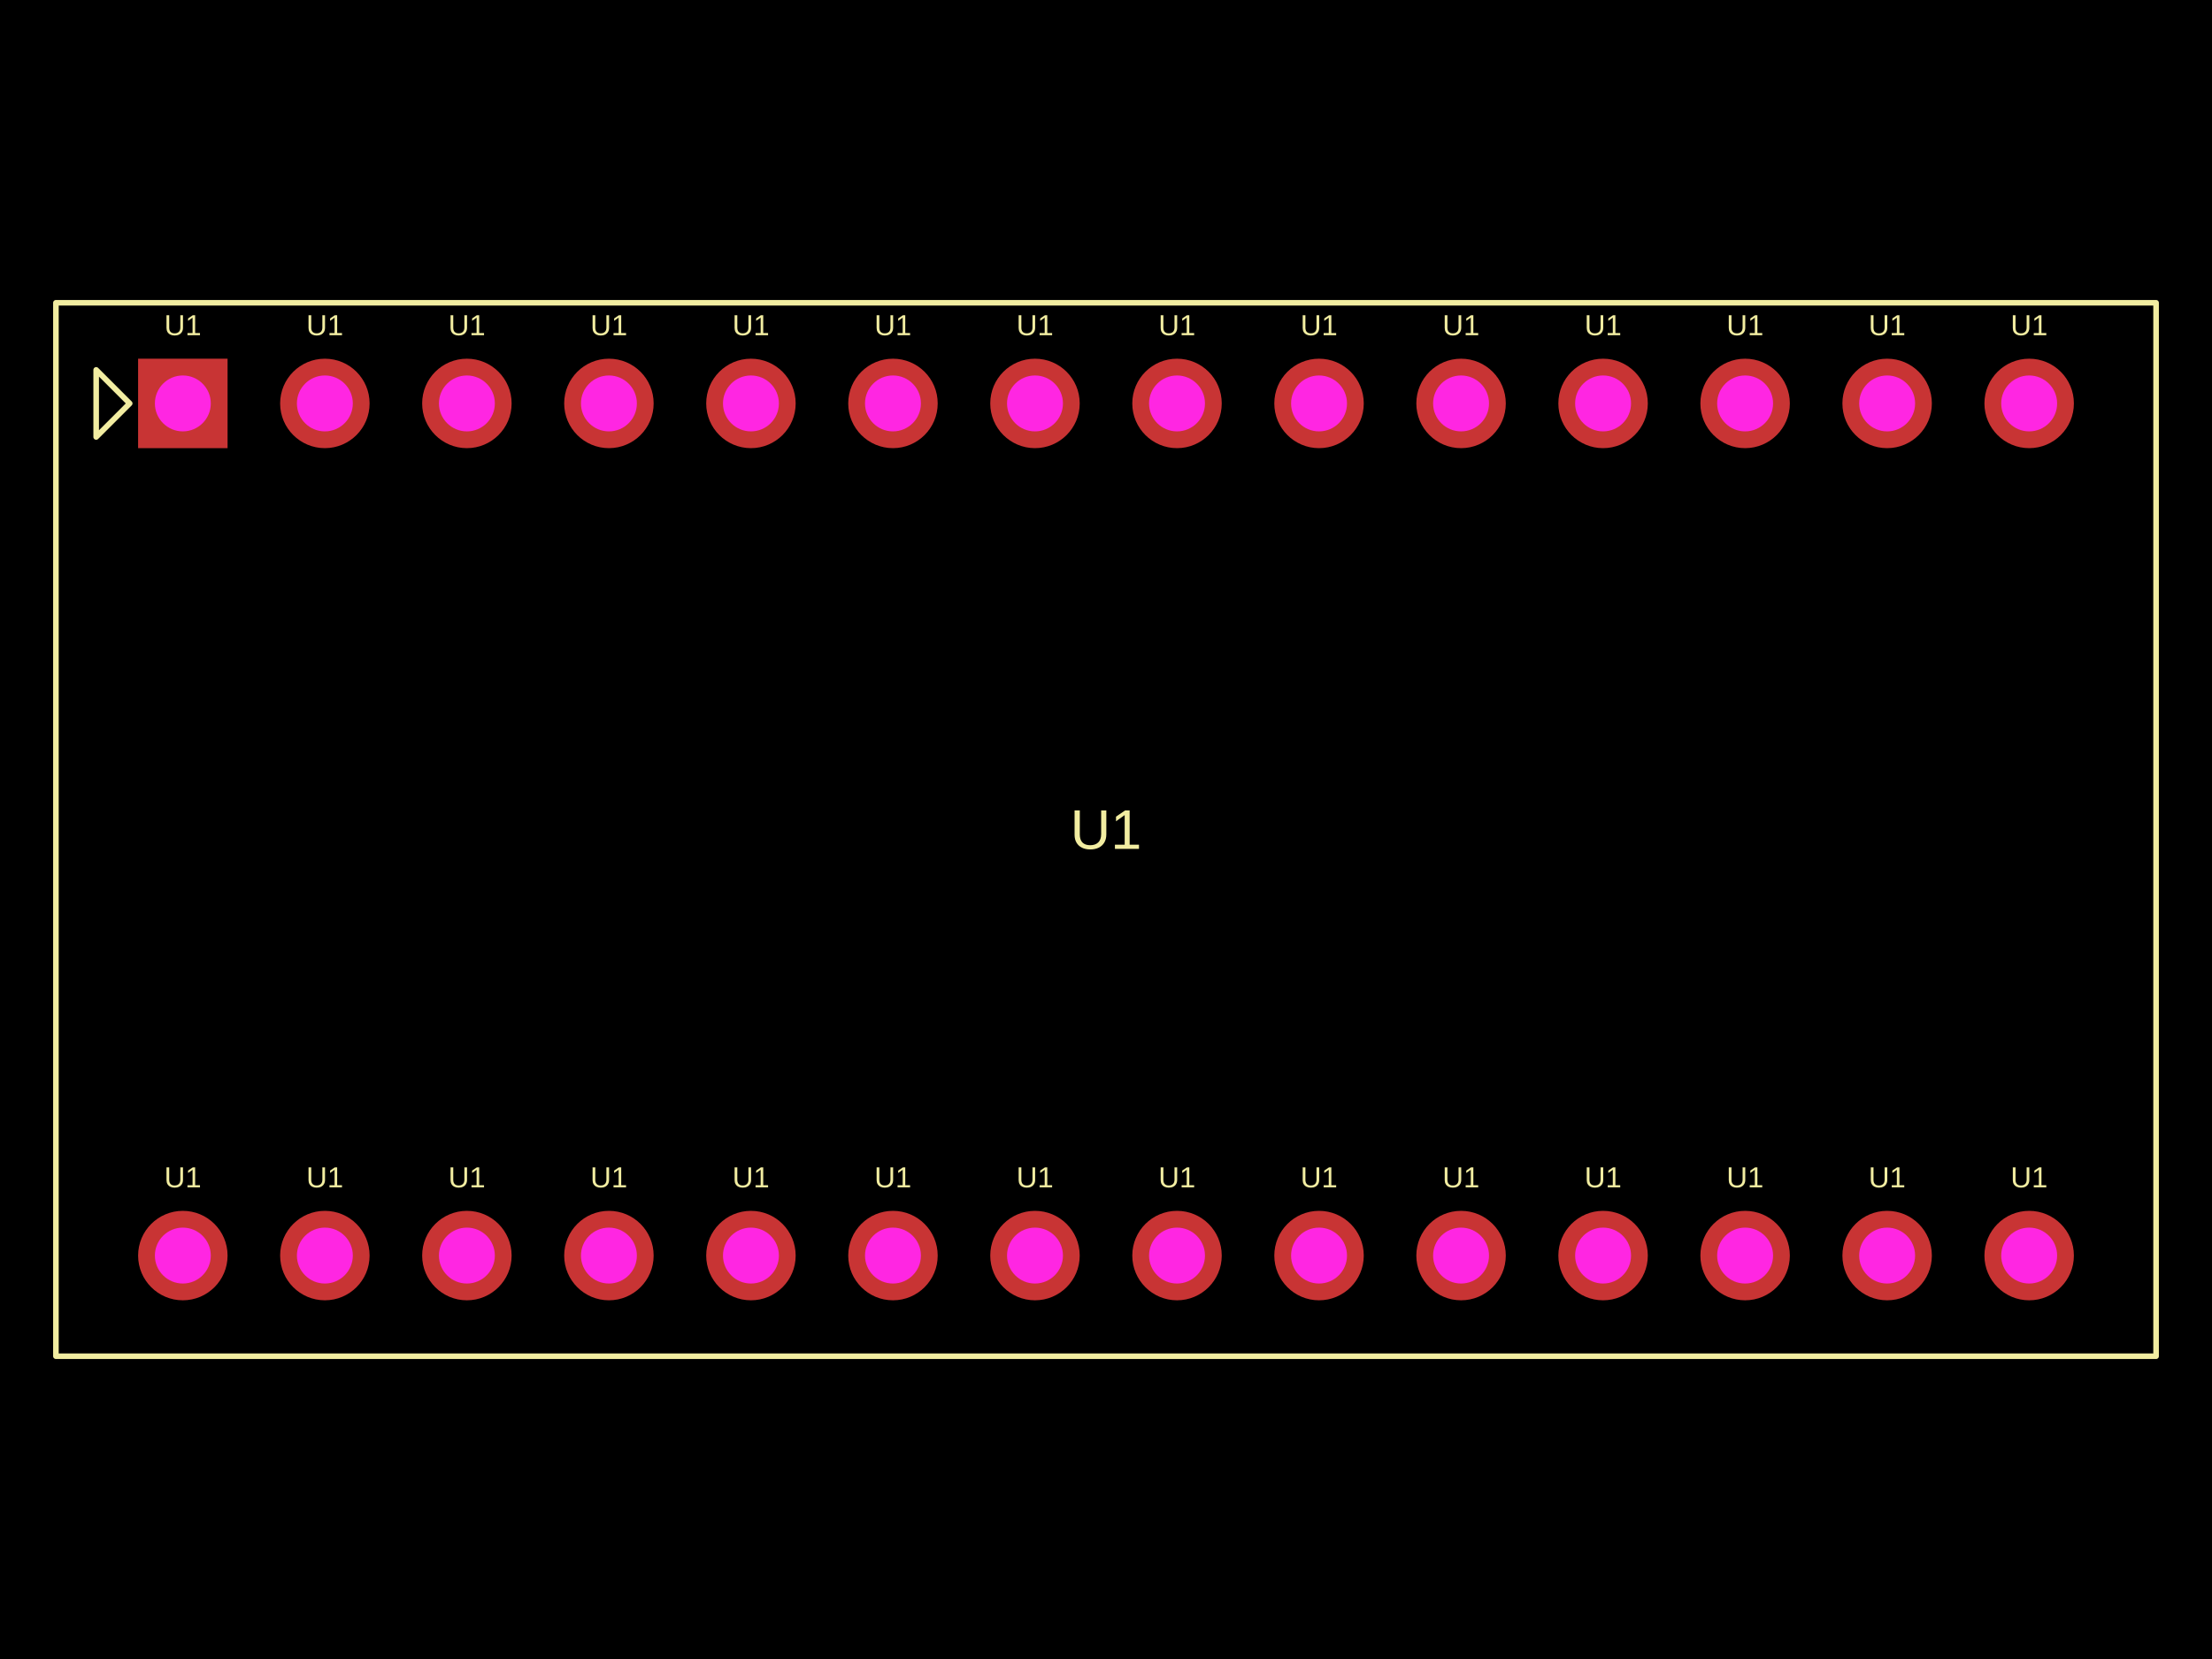
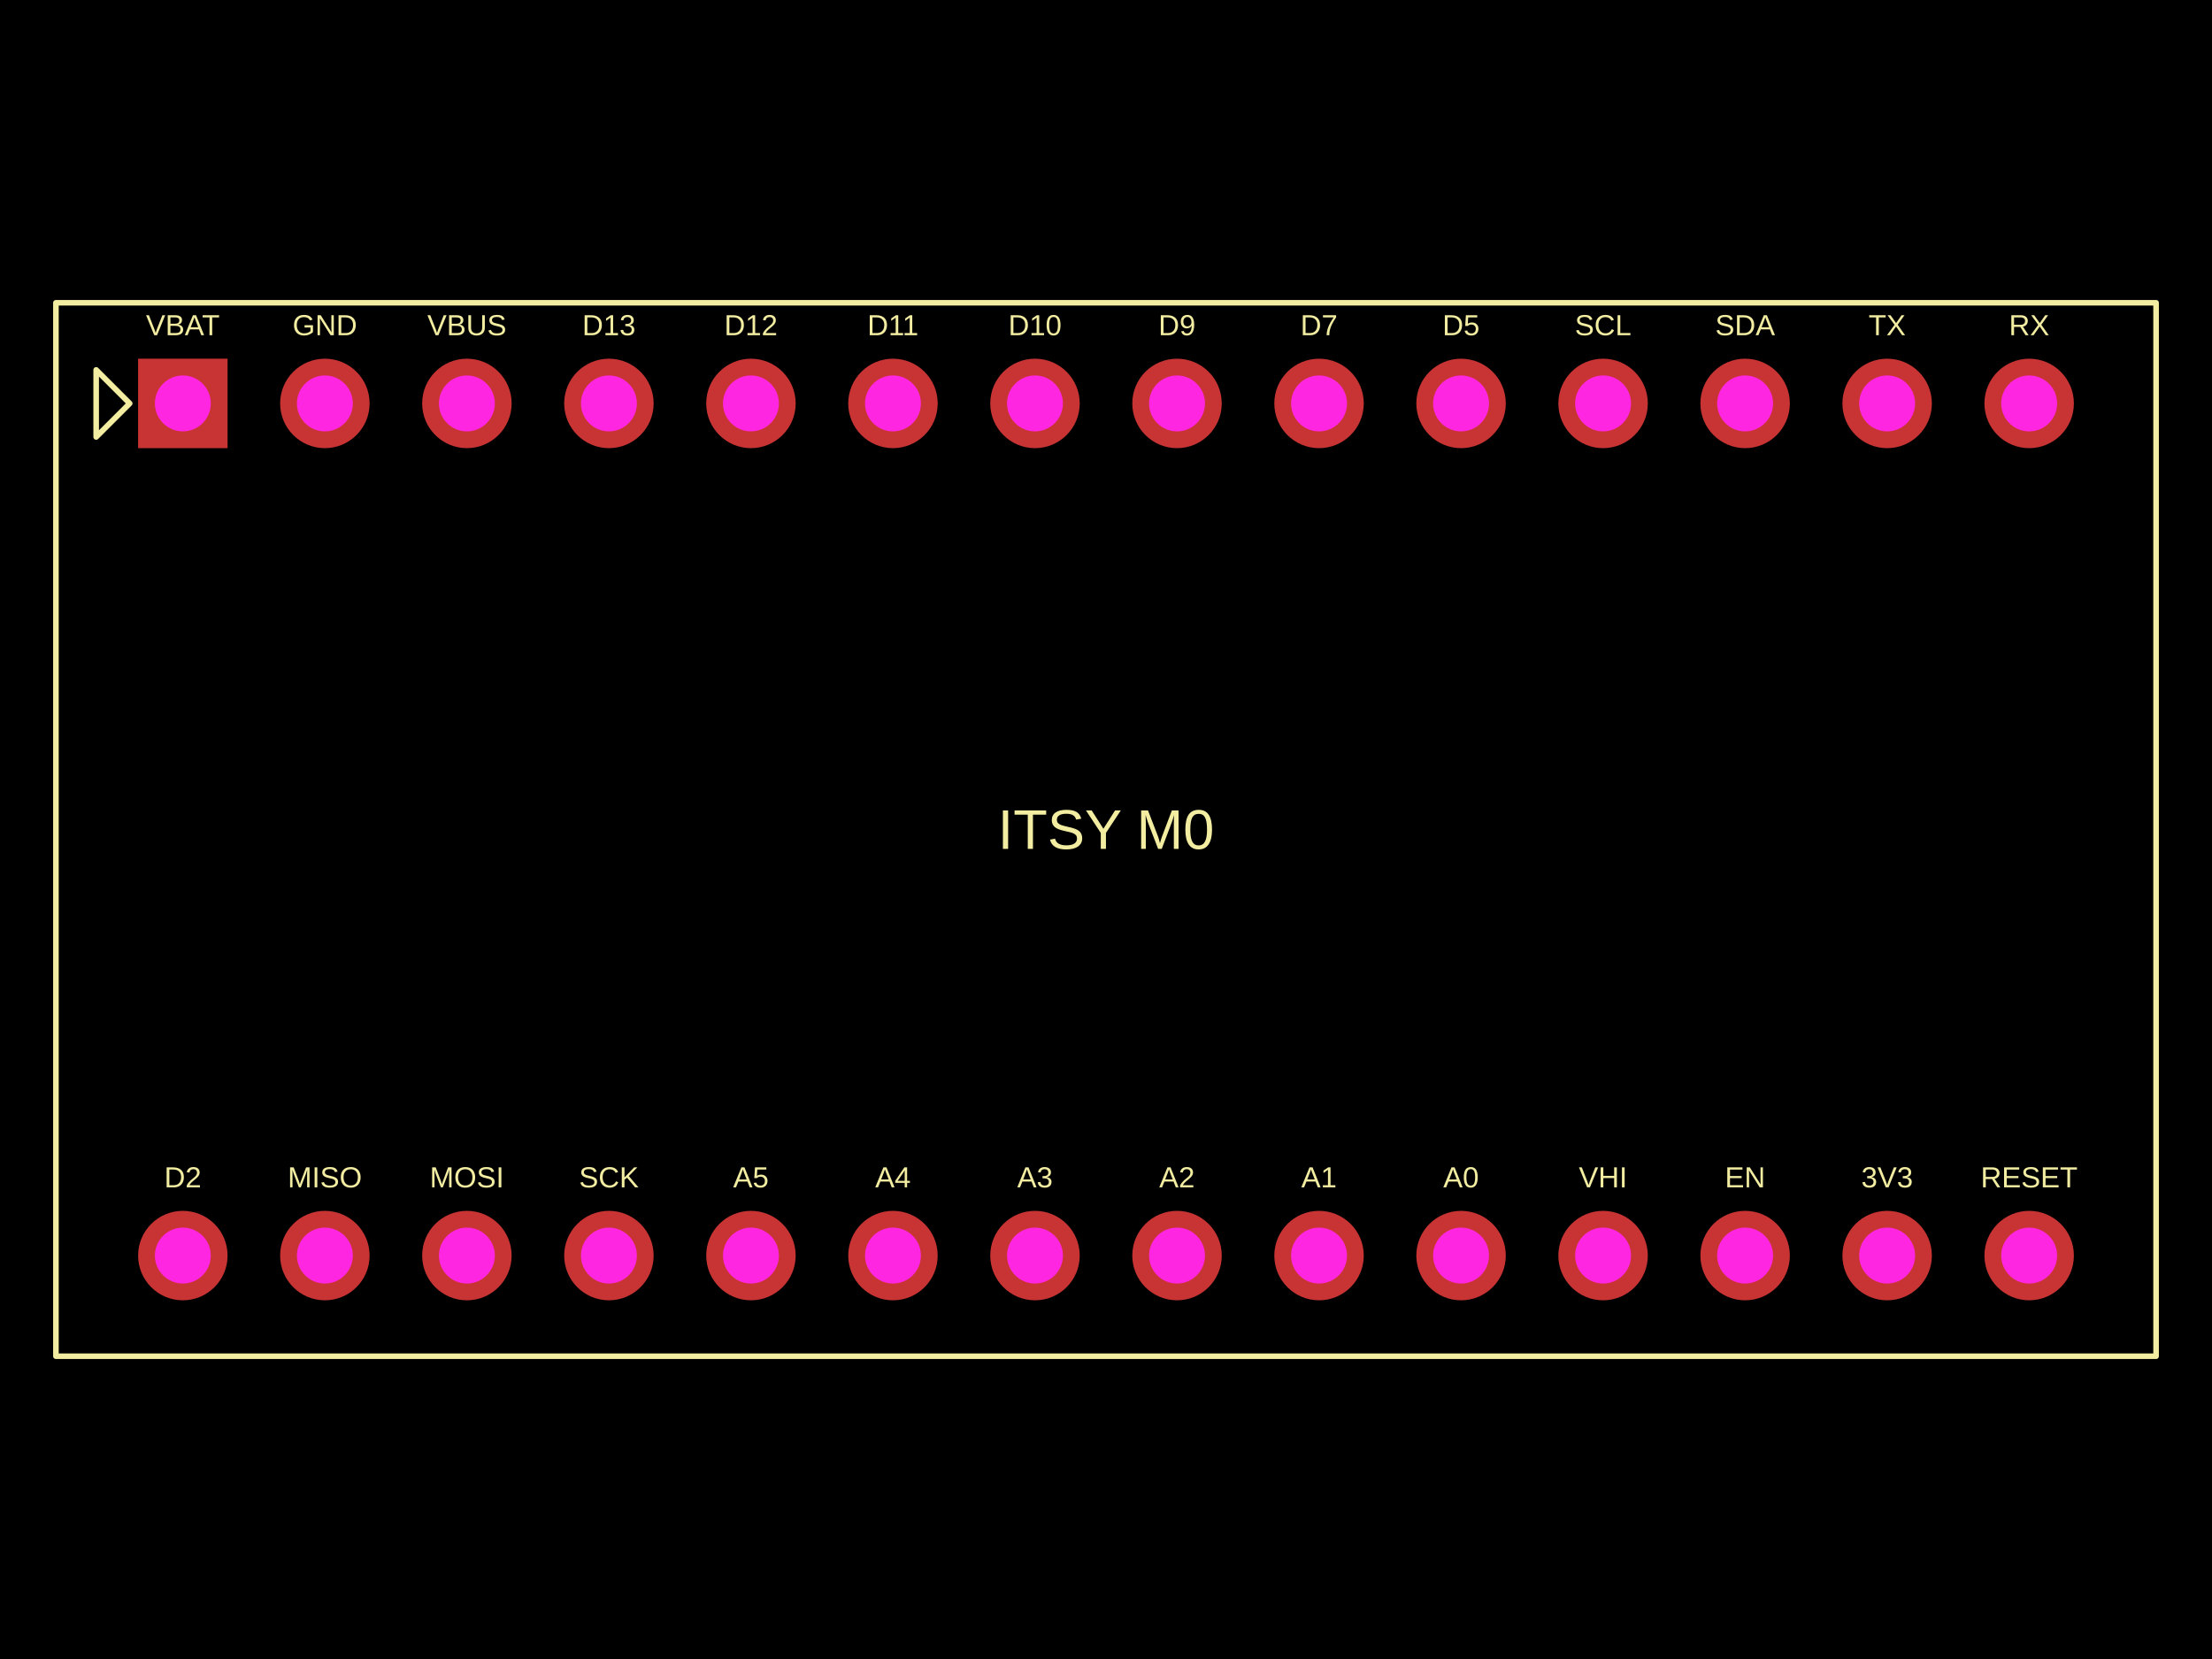
- <svg xmlns="http://www.w3.org/2000/svg" width="800" height="600" data-software-used-string="@tscircuit/core@0.0.1580">
+ <svg xmlns="http://www.w3.org/2000/svg" width="800" height="600" data-software-used-string="@tscircuit/core@0.0.1585">
  <style />
  <rect class="boundary" x="0" y="0" fill="#000" width="800" height="600" data-type="pcb_background" data-pcb-layer="global" />
  <rect class="pcb-boundary" fill="none" stroke="#fff" stroke-width="0.3" x="20.222" y="109.505" width="759.555" height="380.991" data-type="pcb_boundary" data-pcb-layer="global" />
-   <text x="0" y="0" dx="0" dy="0" fill="#f2eda1" font-family="Arial, sans-serif" font-size="10.516" text-anchor="middle" dominant-baseline="central" transform="matrix(1,0,0,1,66.1274,117.5935)" class="pcb-silkscreen-text pcb-silkscreen-top" data-pcb-silkscreen-text-id="pcb_silkscreen_text_0" stroke="none" data-type="pcb_silkscreen_text" data-pcb-layer="top">U1</text>
-   <text x="0" y="0" dx="0" dy="0" fill="#f2eda1" font-family="Arial, sans-serif" font-size="10.516" text-anchor="middle" dominant-baseline="central" transform="matrix(1,0,0,1,117.4924,117.5935)" class="pcb-silkscreen-text pcb-silkscreen-top" data-pcb-silkscreen-text-id="pcb_silkscreen_text_1" stroke="none" data-type="pcb_silkscreen_text" data-pcb-layer="top">U1</text>
-   <text x="0" y="0" dx="0" dy="0" fill="#f2eda1" font-family="Arial, sans-serif" font-size="10.516" text-anchor="middle" dominant-baseline="central" transform="matrix(1,0,0,1,168.8574,117.5935)" class="pcb-silkscreen-text pcb-silkscreen-top" data-pcb-silkscreen-text-id="pcb_silkscreen_text_2" stroke="none" data-type="pcb_silkscreen_text" data-pcb-layer="top">U1</text>
-   <text x="0" y="0" dx="0" dy="0" fill="#f2eda1" font-family="Arial, sans-serif" font-size="10.516" text-anchor="middle" dominant-baseline="central" transform="matrix(1,0,0,1,220.2224,117.5935)" class="pcb-silkscreen-text pcb-silkscreen-top" data-pcb-silkscreen-text-id="pcb_silkscreen_text_3" stroke="none" data-type="pcb_silkscreen_text" data-pcb-layer="top">U1</text>
-   <text x="0" y="0" dx="0" dy="0" fill="#f2eda1" font-family="Arial, sans-serif" font-size="10.516" text-anchor="middle" dominant-baseline="central" transform="matrix(1,0,0,1,271.5875,117.5935)" class="pcb-silkscreen-text pcb-silkscreen-top" data-pcb-silkscreen-text-id="pcb_silkscreen_text_4" stroke="none" data-type="pcb_silkscreen_text" data-pcb-layer="top">U1</text>
-   <text x="0" y="0" dx="0" dy="0" fill="#f2eda1" font-family="Arial, sans-serif" font-size="10.516" text-anchor="middle" dominant-baseline="central" transform="matrix(1,0,0,1,322.9525,117.5935)" class="pcb-silkscreen-text pcb-silkscreen-top" data-pcb-silkscreen-text-id="pcb_silkscreen_text_5" stroke="none" data-type="pcb_silkscreen_text" data-pcb-layer="top">U1</text>
-   <text x="0" y="0" dx="0" dy="0" fill="#f2eda1" font-family="Arial, sans-serif" font-size="10.516" text-anchor="middle" dominant-baseline="central" transform="matrix(1,0,0,1,374.3175,117.5935)" class="pcb-silkscreen-text pcb-silkscreen-top" data-pcb-silkscreen-text-id="pcb_silkscreen_text_6" stroke="none" data-type="pcb_silkscreen_text" data-pcb-layer="top">U1</text>
-   <text x="0" y="0" dx="0" dy="0" fill="#f2eda1" font-family="Arial, sans-serif" font-size="10.516" text-anchor="middle" dominant-baseline="central" transform="matrix(1,0,0,1,425.6825,117.5935)" class="pcb-silkscreen-text pcb-silkscreen-top" data-pcb-silkscreen-text-id="pcb_silkscreen_text_7" stroke="none" data-type="pcb_silkscreen_text" data-pcb-layer="top">U1</text>
-   <text x="0" y="0" dx="0" dy="0" fill="#f2eda1" font-family="Arial, sans-serif" font-size="10.516" text-anchor="middle" dominant-baseline="central" transform="matrix(1,0,0,1,477.0475,117.5935)" class="pcb-silkscreen-text pcb-silkscreen-top" data-pcb-silkscreen-text-id="pcb_silkscreen_text_8" stroke="none" data-type="pcb_silkscreen_text" data-pcb-layer="top">U1</text>
-   <text x="0" y="0" dx="0" dy="0" fill="#f2eda1" font-family="Arial, sans-serif" font-size="10.516" text-anchor="middle" dominant-baseline="central" transform="matrix(1,0,0,1,528.4125,117.5935)" class="pcb-silkscreen-text pcb-silkscreen-top" data-pcb-silkscreen-text-id="pcb_silkscreen_text_9" stroke="none" data-type="pcb_silkscreen_text" data-pcb-layer="top">U1</text>
-   <text x="0" y="0" dx="0" dy="0" fill="#f2eda1" font-family="Arial, sans-serif" font-size="10.516" text-anchor="middle" dominant-baseline="central" transform="matrix(1,0,0,1,579.7776,117.5935)" class="pcb-silkscreen-text pcb-silkscreen-top" data-pcb-silkscreen-text-id="pcb_silkscreen_text_10" stroke="none" data-type="pcb_silkscreen_text" data-pcb-layer="top">U1</text>
-   <text x="0" y="0" dx="0" dy="0" fill="#f2eda1" font-family="Arial, sans-serif" font-size="10.516" text-anchor="middle" dominant-baseline="central" transform="matrix(1,0,0,1,631.1426,117.5935)" class="pcb-silkscreen-text pcb-silkscreen-top" data-pcb-silkscreen-text-id="pcb_silkscreen_text_11" stroke="none" data-type="pcb_silkscreen_text" data-pcb-layer="top">U1</text>
-   <text x="0" y="0" dx="0" dy="0" fill="#f2eda1" font-family="Arial, sans-serif" font-size="10.516" text-anchor="middle" dominant-baseline="central" transform="matrix(1,0,0,1,682.5076,117.5935)" class="pcb-silkscreen-text pcb-silkscreen-top" data-pcb-silkscreen-text-id="pcb_silkscreen_text_12" stroke="none" data-type="pcb_silkscreen_text" data-pcb-layer="top">U1</text>
-   <text x="0" y="0" dx="0" dy="0" fill="#f2eda1" font-family="Arial, sans-serif" font-size="10.516" text-anchor="middle" dominant-baseline="central" transform="matrix(1,0,0,1,733.8726,117.5935)" class="pcb-silkscreen-text pcb-silkscreen-top" data-pcb-silkscreen-text-id="pcb_silkscreen_text_13" stroke="none" data-type="pcb_silkscreen_text" data-pcb-layer="top">U1</text>
-   <text x="0" y="0" dx="0" dy="0" fill="#f2eda1" font-family="Arial, sans-serif" font-size="10.516" text-anchor="middle" dominant-baseline="central" transform="matrix(1,0,0,1,66.1274,425.7836)" class="pcb-silkscreen-text pcb-silkscreen-top" data-pcb-silkscreen-text-id="pcb_silkscreen_text_14" stroke="none" data-type="pcb_silkscreen_text" data-pcb-layer="top">U1</text>
-   <text x="0" y="0" dx="0" dy="0" fill="#f2eda1" font-family="Arial, sans-serif" font-size="10.516" text-anchor="middle" dominant-baseline="central" transform="matrix(1,0,0,1,117.4924,425.7836)" class="pcb-silkscreen-text pcb-silkscreen-top" data-pcb-silkscreen-text-id="pcb_silkscreen_text_15" stroke="none" data-type="pcb_silkscreen_text" data-pcb-layer="top">U1</text>
-   <text x="0" y="0" dx="0" dy="0" fill="#f2eda1" font-family="Arial, sans-serif" font-size="10.516" text-anchor="middle" dominant-baseline="central" transform="matrix(1,0,0,1,168.8574,425.7836)" class="pcb-silkscreen-text pcb-silkscreen-top" data-pcb-silkscreen-text-id="pcb_silkscreen_text_16" stroke="none" data-type="pcb_silkscreen_text" data-pcb-layer="top">U1</text>
-   <text x="0" y="0" dx="0" dy="0" fill="#f2eda1" font-family="Arial, sans-serif" font-size="10.516" text-anchor="middle" dominant-baseline="central" transform="matrix(1,0,0,1,220.2224,425.7836)" class="pcb-silkscreen-text pcb-silkscreen-top" data-pcb-silkscreen-text-id="pcb_silkscreen_text_17" stroke="none" data-type="pcb_silkscreen_text" data-pcb-layer="top">U1</text>
-   <text x="0" y="0" dx="0" dy="0" fill="#f2eda1" font-family="Arial, sans-serif" font-size="10.516" text-anchor="middle" dominant-baseline="central" transform="matrix(1,0,0,1,271.5875,425.7836)" class="pcb-silkscreen-text pcb-silkscreen-top" data-pcb-silkscreen-text-id="pcb_silkscreen_text_18" stroke="none" data-type="pcb_silkscreen_text" data-pcb-layer="top">U1</text>
-   <text x="0" y="0" dx="0" dy="0" fill="#f2eda1" font-family="Arial, sans-serif" font-size="10.516" text-anchor="middle" dominant-baseline="central" transform="matrix(1,0,0,1,322.9525,425.7836)" class="pcb-silkscreen-text pcb-silkscreen-top" data-pcb-silkscreen-text-id="pcb_silkscreen_text_19" stroke="none" data-type="pcb_silkscreen_text" data-pcb-layer="top">U1</text>
-   <text x="0" y="0" dx="0" dy="0" fill="#f2eda1" font-family="Arial, sans-serif" font-size="10.516" text-anchor="middle" dominant-baseline="central" transform="matrix(1,0,0,1,374.3175,425.7836)" class="pcb-silkscreen-text pcb-silkscreen-top" data-pcb-silkscreen-text-id="pcb_silkscreen_text_20" stroke="none" data-type="pcb_silkscreen_text" data-pcb-layer="top">U1</text>
-   <text x="0" y="0" dx="0" dy="0" fill="#f2eda1" font-family="Arial, sans-serif" font-size="10.516" text-anchor="middle" dominant-baseline="central" transform="matrix(1,0,0,1,425.6825,425.7836)" class="pcb-silkscreen-text pcb-silkscreen-top" data-pcb-silkscreen-text-id="pcb_silkscreen_text_21" stroke="none" data-type="pcb_silkscreen_text" data-pcb-layer="top">U1</text>
-   <text x="0" y="0" dx="0" dy="0" fill="#f2eda1" font-family="Arial, sans-serif" font-size="10.516" text-anchor="middle" dominant-baseline="central" transform="matrix(1,0,0,1,477.0475,425.7836)" class="pcb-silkscreen-text pcb-silkscreen-top" data-pcb-silkscreen-text-id="pcb_silkscreen_text_22" stroke="none" data-type="pcb_silkscreen_text" data-pcb-layer="top">U1</text>
-   <text x="0" y="0" dx="0" dy="0" fill="#f2eda1" font-family="Arial, sans-serif" font-size="10.516" text-anchor="middle" dominant-baseline="central" transform="matrix(1,0,0,1,528.4125,425.7836)" class="pcb-silkscreen-text pcb-silkscreen-top" data-pcb-silkscreen-text-id="pcb_silkscreen_text_23" stroke="none" data-type="pcb_silkscreen_text" data-pcb-layer="top">U1</text>
-   <text x="0" y="0" dx="0" dy="0" fill="#f2eda1" font-family="Arial, sans-serif" font-size="10.516" text-anchor="middle" dominant-baseline="central" transform="matrix(1,0,0,1,579.7776,425.7836)" class="pcb-silkscreen-text pcb-silkscreen-top" data-pcb-silkscreen-text-id="pcb_silkscreen_text_24" stroke="none" data-type="pcb_silkscreen_text" data-pcb-layer="top">U1</text>
-   <text x="0" y="0" dx="0" dy="0" fill="#f2eda1" font-family="Arial, sans-serif" font-size="10.516" text-anchor="middle" dominant-baseline="central" transform="matrix(1,0,0,1,631.1426,425.7836)" class="pcb-silkscreen-text pcb-silkscreen-top" data-pcb-silkscreen-text-id="pcb_silkscreen_text_25" stroke="none" data-type="pcb_silkscreen_text" data-pcb-layer="top">U1</text>
-   <text x="0" y="0" dx="0" dy="0" fill="#f2eda1" font-family="Arial, sans-serif" font-size="10.516" text-anchor="middle" dominant-baseline="central" transform="matrix(1,0,0,1,682.5076,425.7836)" class="pcb-silkscreen-text pcb-silkscreen-top" data-pcb-silkscreen-text-id="pcb_silkscreen_text_26" stroke="none" data-type="pcb_silkscreen_text" data-pcb-layer="top">U1</text>
-   <text x="0" y="0" dx="0" dy="0" fill="#f2eda1" font-family="Arial, sans-serif" font-size="10.516" text-anchor="middle" dominant-baseline="central" transform="matrix(1,0,0,1,733.8726,425.7836)" class="pcb-silkscreen-text pcb-silkscreen-top" data-pcb-silkscreen-text-id="pcb_silkscreen_text_27" stroke="none" data-type="pcb_silkscreen_text" data-pcb-layer="top">U1</text>
+   <text x="0" y="0" dx="0" dy="0" fill="#f2eda1" font-family="Arial, sans-serif" font-size="10.516" text-anchor="middle" dominant-baseline="central" transform="matrix(1,0,0,1,66.1274,117.5935)" class="pcb-silkscreen-text pcb-silkscreen-top" data-pcb-silkscreen-text-id="pcb_silkscreen_text_0" stroke="none" data-type="pcb_silkscreen_text" data-pcb-layer="top">VBAT</text>
+   <text x="0" y="0" dx="0" dy="0" fill="#f2eda1" font-family="Arial, sans-serif" font-size="10.516" text-anchor="middle" dominant-baseline="central" transform="matrix(1,0,0,1,117.4924,117.5935)" class="pcb-silkscreen-text pcb-silkscreen-top" data-pcb-silkscreen-text-id="pcb_silkscreen_text_1" stroke="none" data-type="pcb_silkscreen_text" data-pcb-layer="top">GND</text>
+   <text x="0" y="0" dx="0" dy="0" fill="#f2eda1" font-family="Arial, sans-serif" font-size="10.516" text-anchor="middle" dominant-baseline="central" transform="matrix(1,0,0,1,168.8574,117.5935)" class="pcb-silkscreen-text pcb-silkscreen-top" data-pcb-silkscreen-text-id="pcb_silkscreen_text_2" stroke="none" data-type="pcb_silkscreen_text" data-pcb-layer="top">VBUS</text>
+   <text x="0" y="0" dx="0" dy="0" fill="#f2eda1" font-family="Arial, sans-serif" font-size="10.516" text-anchor="middle" dominant-baseline="central" transform="matrix(1,0,0,1,220.2224,117.5935)" class="pcb-silkscreen-text pcb-silkscreen-top" data-pcb-silkscreen-text-id="pcb_silkscreen_text_3" stroke="none" data-type="pcb_silkscreen_text" data-pcb-layer="top">D13</text>
+   <text x="0" y="0" dx="0" dy="0" fill="#f2eda1" font-family="Arial, sans-serif" font-size="10.516" text-anchor="middle" dominant-baseline="central" transform="matrix(1,0,0,1,271.5875,117.5935)" class="pcb-silkscreen-text pcb-silkscreen-top" data-pcb-silkscreen-text-id="pcb_silkscreen_text_4" stroke="none" data-type="pcb_silkscreen_text" data-pcb-layer="top">D12</text>
+   <text x="0" y="0" dx="0" dy="0" fill="#f2eda1" font-family="Arial, sans-serif" font-size="10.516" text-anchor="middle" dominant-baseline="central" transform="matrix(1,0,0,1,322.9525,117.5935)" class="pcb-silkscreen-text pcb-silkscreen-top" data-pcb-silkscreen-text-id="pcb_silkscreen_text_5" stroke="none" data-type="pcb_silkscreen_text" data-pcb-layer="top">D11</text>
+   <text x="0" y="0" dx="0" dy="0" fill="#f2eda1" font-family="Arial, sans-serif" font-size="10.516" text-anchor="middle" dominant-baseline="central" transform="matrix(1,0,0,1,374.3175,117.5935)" class="pcb-silkscreen-text pcb-silkscreen-top" data-pcb-silkscreen-text-id="pcb_silkscreen_text_6" stroke="none" data-type="pcb_silkscreen_text" data-pcb-layer="top">D10</text>
+   <text x="0" y="0" dx="0" dy="0" fill="#f2eda1" font-family="Arial, sans-serif" font-size="10.516" text-anchor="middle" dominant-baseline="central" transform="matrix(1,0,0,1,425.6825,117.5935)" class="pcb-silkscreen-text pcb-silkscreen-top" data-pcb-silkscreen-text-id="pcb_silkscreen_text_7" stroke="none" data-type="pcb_silkscreen_text" data-pcb-layer="top">D9</text>
+   <text x="0" y="0" dx="0" dy="0" fill="#f2eda1" font-family="Arial, sans-serif" font-size="10.516" text-anchor="middle" dominant-baseline="central" transform="matrix(1,0,0,1,477.0475,117.5935)" class="pcb-silkscreen-text pcb-silkscreen-top" data-pcb-silkscreen-text-id="pcb_silkscreen_text_8" stroke="none" data-type="pcb_silkscreen_text" data-pcb-layer="top">D7</text>
+   <text x="0" y="0" dx="0" dy="0" fill="#f2eda1" font-family="Arial, sans-serif" font-size="10.516" text-anchor="middle" dominant-baseline="central" transform="matrix(1,0,0,1,528.4125,117.5935)" class="pcb-silkscreen-text pcb-silkscreen-top" data-pcb-silkscreen-text-id="pcb_silkscreen_text_9" stroke="none" data-type="pcb_silkscreen_text" data-pcb-layer="top">D5</text>
+   <text x="0" y="0" dx="0" dy="0" fill="#f2eda1" font-family="Arial, sans-serif" font-size="10.516" text-anchor="middle" dominant-baseline="central" transform="matrix(1,0,0,1,579.7776,117.5935)" class="pcb-silkscreen-text pcb-silkscreen-top" data-pcb-silkscreen-text-id="pcb_silkscreen_text_10" stroke="none" data-type="pcb_silkscreen_text" data-pcb-layer="top">SCL</text>
+   <text x="0" y="0" dx="0" dy="0" fill="#f2eda1" font-family="Arial, sans-serif" font-size="10.516" text-anchor="middle" dominant-baseline="central" transform="matrix(1,0,0,1,631.1426,117.5935)" class="pcb-silkscreen-text pcb-silkscreen-top" data-pcb-silkscreen-text-id="pcb_silkscreen_text_11" stroke="none" data-type="pcb_silkscreen_text" data-pcb-layer="top">SDA</text>
+   <text x="0" y="0" dx="0" dy="0" fill="#f2eda1" font-family="Arial, sans-serif" font-size="10.516" text-anchor="middle" dominant-baseline="central" transform="matrix(1,0,0,1,682.5076,117.5935)" class="pcb-silkscreen-text pcb-silkscreen-top" data-pcb-silkscreen-text-id="pcb_silkscreen_text_12" stroke="none" data-type="pcb_silkscreen_text" data-pcb-layer="top">TX</text>
+   <text x="0" y="0" dx="0" dy="0" fill="#f2eda1" font-family="Arial, sans-serif" font-size="10.516" text-anchor="middle" dominant-baseline="central" transform="matrix(1,0,0,1,733.8726,117.5935)" class="pcb-silkscreen-text pcb-silkscreen-top" data-pcb-silkscreen-text-id="pcb_silkscreen_text_13" stroke="none" data-type="pcb_silkscreen_text" data-pcb-layer="top">RX</text>
+   <text x="0" y="0" dx="0" dy="0" fill="#f2eda1" font-family="Arial, sans-serif" font-size="10.516" text-anchor="middle" dominant-baseline="central" transform="matrix(1,0,0,1,66.1274,425.7836)" class="pcb-silkscreen-text pcb-silkscreen-top" data-pcb-silkscreen-text-id="pcb_silkscreen_text_14" stroke="none" data-type="pcb_silkscreen_text" data-pcb-layer="top">D2</text>
+   <text x="0" y="0" dx="0" dy="0" fill="#f2eda1" font-family="Arial, sans-serif" font-size="10.516" text-anchor="middle" dominant-baseline="central" transform="matrix(1,0,0,1,117.4924,425.7836)" class="pcb-silkscreen-text pcb-silkscreen-top" data-pcb-silkscreen-text-id="pcb_silkscreen_text_15" stroke="none" data-type="pcb_silkscreen_text" data-pcb-layer="top">MISO</text>
+   <text x="0" y="0" dx="0" dy="0" fill="#f2eda1" font-family="Arial, sans-serif" font-size="10.516" text-anchor="middle" dominant-baseline="central" transform="matrix(1,0,0,1,168.8574,425.7836)" class="pcb-silkscreen-text pcb-silkscreen-top" data-pcb-silkscreen-text-id="pcb_silkscreen_text_16" stroke="none" data-type="pcb_silkscreen_text" data-pcb-layer="top">MOSI</text>
+   <text x="0" y="0" dx="0" dy="0" fill="#f2eda1" font-family="Arial, sans-serif" font-size="10.516" text-anchor="middle" dominant-baseline="central" transform="matrix(1,0,0,1,220.2224,425.7836)" class="pcb-silkscreen-text pcb-silkscreen-top" data-pcb-silkscreen-text-id="pcb_silkscreen_text_17" stroke="none" data-type="pcb_silkscreen_text" data-pcb-layer="top">SCK</text>
+   <text x="0" y="0" dx="0" dy="0" fill="#f2eda1" font-family="Arial, sans-serif" font-size="10.516" text-anchor="middle" dominant-baseline="central" transform="matrix(1,0,0,1,271.5875,425.7836)" class="pcb-silkscreen-text pcb-silkscreen-top" data-pcb-silkscreen-text-id="pcb_silkscreen_text_18" stroke="none" data-type="pcb_silkscreen_text" data-pcb-layer="top">A5</text>
+   <text x="0" y="0" dx="0" dy="0" fill="#f2eda1" font-family="Arial, sans-serif" font-size="10.516" text-anchor="middle" dominant-baseline="central" transform="matrix(1,0,0,1,322.9525,425.7836)" class="pcb-silkscreen-text pcb-silkscreen-top" data-pcb-silkscreen-text-id="pcb_silkscreen_text_19" stroke="none" data-type="pcb_silkscreen_text" data-pcb-layer="top">A4</text>
+   <text x="0" y="0" dx="0" dy="0" fill="#f2eda1" font-family="Arial, sans-serif" font-size="10.516" text-anchor="middle" dominant-baseline="central" transform="matrix(1,0,0,1,374.3175,425.7836)" class="pcb-silkscreen-text pcb-silkscreen-top" data-pcb-silkscreen-text-id="pcb_silkscreen_text_20" stroke="none" data-type="pcb_silkscreen_text" data-pcb-layer="top">A3</text>
+   <text x="0" y="0" dx="0" dy="0" fill="#f2eda1" font-family="Arial, sans-serif" font-size="10.516" text-anchor="middle" dominant-baseline="central" transform="matrix(1,0,0,1,425.6825,425.7836)" class="pcb-silkscreen-text pcb-silkscreen-top" data-pcb-silkscreen-text-id="pcb_silkscreen_text_21" stroke="none" data-type="pcb_silkscreen_text" data-pcb-layer="top">A2</text>
+   <text x="0" y="0" dx="0" dy="0" fill="#f2eda1" font-family="Arial, sans-serif" font-size="10.516" text-anchor="middle" dominant-baseline="central" transform="matrix(1,0,0,1,477.0475,425.7836)" class="pcb-silkscreen-text pcb-silkscreen-top" data-pcb-silkscreen-text-id="pcb_silkscreen_text_22" stroke="none" data-type="pcb_silkscreen_text" data-pcb-layer="top">A1</text>
+   <text x="0" y="0" dx="0" dy="0" fill="#f2eda1" font-family="Arial, sans-serif" font-size="10.516" text-anchor="middle" dominant-baseline="central" transform="matrix(1,0,0,1,528.4125,425.7836)" class="pcb-silkscreen-text pcb-silkscreen-top" data-pcb-silkscreen-text-id="pcb_silkscreen_text_23" stroke="none" data-type="pcb_silkscreen_text" data-pcb-layer="top">A0</text>
+   <text x="0" y="0" dx="0" dy="0" fill="#f2eda1" font-family="Arial, sans-serif" font-size="10.516" text-anchor="middle" dominant-baseline="central" transform="matrix(1,0,0,1,579.7776,425.7836)" class="pcb-silkscreen-text pcb-silkscreen-top" data-pcb-silkscreen-text-id="pcb_silkscreen_text_24" stroke="none" data-type="pcb_silkscreen_text" data-pcb-layer="top">VHI</text>
+   <text x="0" y="0" dx="0" dy="0" fill="#f2eda1" font-family="Arial, sans-serif" font-size="10.516" text-anchor="middle" dominant-baseline="central" transform="matrix(1,0,0,1,631.1426,425.7836)" class="pcb-silkscreen-text pcb-silkscreen-top" data-pcb-silkscreen-text-id="pcb_silkscreen_text_25" stroke="none" data-type="pcb_silkscreen_text" data-pcb-layer="top">EN</text>
+   <text x="0" y="0" dx="0" dy="0" fill="#f2eda1" font-family="Arial, sans-serif" font-size="10.516" text-anchor="middle" dominant-baseline="central" transform="matrix(1,0,0,1,682.5076,425.7836)" class="pcb-silkscreen-text pcb-silkscreen-top" data-pcb-silkscreen-text-id="pcb_silkscreen_text_26" stroke="none" data-type="pcb_silkscreen_text" data-pcb-layer="top">3V3</text>
+   <text x="0" y="0" dx="0" dy="0" fill="#f2eda1" font-family="Arial, sans-serif" font-size="10.516" text-anchor="middle" dominant-baseline="central" transform="matrix(1,0,0,1,733.8726,425.7836)" class="pcb-silkscreen-text pcb-silkscreen-top" data-pcb-silkscreen-text-id="pcb_silkscreen_text_27" stroke="none" data-type="pcb_silkscreen_text" data-pcb-layer="top">RESET</text>
  <path class="pcb-silkscreen pcb-silkscreen-top" d="M 20.222 490.495 L 779.778 490.495 L 779.778 109.505 L 20.222 109.505 L 20.222 490.495 Z" fill="none" stroke="#f2eda1" stroke-width="2.022" stroke-linecap="round" stroke-linejoin="round" data-pcb-component-id="pcb_component_0" data-pcb-silkscreen-path-id="pcb_silkscreen_path_0" data-type="pcb_silkscreen_path" data-pcb-layer="top" />
  <path class="pcb-silkscreen pcb-silkscreen-top" d="M 46.916 145.905 L 34.783 158.038 L 34.783 133.771 L 46.916 145.905 Z" fill="none" stroke="#f2eda1" stroke-width="2.022" stroke-linecap="round" stroke-linejoin="round" data-pcb-component-id="pcb_component_0" data-pcb-silkscreen-path-id="pcb_silkscreen_path_1" data-type="pcb_silkscreen_path" data-pcb-layer="top" />
-   <text x="0" y="0" dx="0" dy="0" fill="#f2eda1" font-family="Arial, sans-serif" font-size="20.222" text-anchor="middle" dominant-baseline="central" transform="matrix(1,0,0,1,400,300)" class="pcb-silkscreen-text pcb-silkscreen-top" data-pcb-silkscreen-text-id="pcb_silkscreen_text_28" stroke="none" data-type="pcb_silkscreen_text" data-pcb-layer="top">U1</text>
+   <text x="0" y="0" dx="0" dy="0" fill="#f2eda1" font-family="Arial, sans-serif" font-size="20.222" text-anchor="middle" dominant-baseline="central" transform="matrix(1,0,0,1,400,300)" class="pcb-silkscreen-text pcb-silkscreen-top" data-pcb-silkscreen-text-id="pcb_silkscreen_text_28" stroke="none" data-type="pcb_silkscreen_text" data-pcb-layer="top">ITSY M0</text>
  <g data-type="pcb_plated_hole" data-pcb-layer="through" data-pad-name="U1.VBAT">
    <rect class="pcb-hole-outer-pad" fill="rgb(200, 52, 52)" x="49.949" y="129.727" width="32.356" height="32.356" data-type="pcb_plated_hole" data-pcb-layer="top" />
    <circle class="pcb-hole-inner" fill="#FF26E2" cx="66.127" cy="145.905" r="10.111" data-type="pcb_plated_hole_drill" data-pcb-layer="drill" />
  </g>
  <g data-type="pcb_plated_hole" data-pcb-layer="through" data-pad-name="U1.GND">
    <circle class="pcb-hole-outer" fill="rgb(200, 52, 52)" cx="117.492" cy="145.905" r="16.178" data-type="pcb_plated_hole" data-pcb-layer="top" />
    <circle class="pcb-hole-inner" fill="#FF26E2" cx="117.492" cy="145.905" r="10.111" data-type="pcb_plated_hole_drill" data-pcb-layer="drill" />
  </g>
  <g data-type="pcb_plated_hole" data-pcb-layer="through" data-pad-name="U1.VBUS">
    <circle class="pcb-hole-outer" fill="rgb(200, 52, 52)" cx="168.857" cy="145.905" r="16.178" data-type="pcb_plated_hole" data-pcb-layer="top" />
    <circle class="pcb-hole-inner" fill="#FF26E2" cx="168.857" cy="145.905" r="10.111" data-type="pcb_plated_hole_drill" data-pcb-layer="drill" />
  </g>
  <g data-type="pcb_plated_hole" data-pcb-layer="through" data-pad-name="U1.D13">
    <circle class="pcb-hole-outer" fill="rgb(200, 52, 52)" cx="220.222" cy="145.905" r="16.178" data-type="pcb_plated_hole" data-pcb-layer="top" />
    <circle class="pcb-hole-inner" fill="#FF26E2" cx="220.222" cy="145.905" r="10.111" data-type="pcb_plated_hole_drill" data-pcb-layer="drill" />
  </g>
  <g data-type="pcb_plated_hole" data-pcb-layer="through" data-pad-name="U1.D12">
    <circle class="pcb-hole-outer" fill="rgb(200, 52, 52)" cx="271.587" cy="145.905" r="16.178" data-type="pcb_plated_hole" data-pcb-layer="top" />
    <circle class="pcb-hole-inner" fill="#FF26E2" cx="271.587" cy="145.905" r="10.111" data-type="pcb_plated_hole_drill" data-pcb-layer="drill" />
  </g>
  <g data-type="pcb_plated_hole" data-pcb-layer="through" data-pad-name="U1.D11">
    <circle class="pcb-hole-outer" fill="rgb(200, 52, 52)" cx="322.952" cy="145.905" r="16.178" data-type="pcb_plated_hole" data-pcb-layer="top" />
    <circle class="pcb-hole-inner" fill="#FF26E2" cx="322.952" cy="145.905" r="10.111" data-type="pcb_plated_hole_drill" data-pcb-layer="drill" />
  </g>
  <g data-type="pcb_plated_hole" data-pcb-layer="through" data-pad-name="U1.D10">
    <circle class="pcb-hole-outer" fill="rgb(200, 52, 52)" cx="374.317" cy="145.905" r="16.178" data-type="pcb_plated_hole" data-pcb-layer="top" />
    <circle class="pcb-hole-inner" fill="#FF26E2" cx="374.317" cy="145.905" r="10.111" data-type="pcb_plated_hole_drill" data-pcb-layer="drill" />
  </g>
  <g data-type="pcb_plated_hole" data-pcb-layer="through" data-pad-name="U1.D9">
    <circle class="pcb-hole-outer" fill="rgb(200, 52, 52)" cx="425.683" cy="145.905" r="16.178" data-type="pcb_plated_hole" data-pcb-layer="top" />
    <circle class="pcb-hole-inner" fill="#FF26E2" cx="425.683" cy="145.905" r="10.111" data-type="pcb_plated_hole_drill" data-pcb-layer="drill" />
  </g>
  <g data-type="pcb_plated_hole" data-pcb-layer="through" data-pad-name="U1.D7">
    <circle class="pcb-hole-outer" fill="rgb(200, 52, 52)" cx="477.048" cy="145.905" r="16.178" data-type="pcb_plated_hole" data-pcb-layer="top" />
    <circle class="pcb-hole-inner" fill="#FF26E2" cx="477.048" cy="145.905" r="10.111" data-type="pcb_plated_hole_drill" data-pcb-layer="drill" />
  </g>
  <g data-type="pcb_plated_hole" data-pcb-layer="through" data-pad-name="U1.D5">
    <circle class="pcb-hole-outer" fill="rgb(200, 52, 52)" cx="528.413" cy="145.905" r="16.178" data-type="pcb_plated_hole" data-pcb-layer="top" />
    <circle class="pcb-hole-inner" fill="#FF26E2" cx="528.413" cy="145.905" r="10.111" data-type="pcb_plated_hole_drill" data-pcb-layer="drill" />
  </g>
  <g data-type="pcb_plated_hole" data-pcb-layer="through" data-pad-name="U1.SCL">
    <circle class="pcb-hole-outer" fill="rgb(200, 52, 52)" cx="579.778" cy="145.905" r="16.178" data-type="pcb_plated_hole" data-pcb-layer="top" />
    <circle class="pcb-hole-inner" fill="#FF26E2" cx="579.778" cy="145.905" r="10.111" data-type="pcb_plated_hole_drill" data-pcb-layer="drill" />
  </g>
  <g data-type="pcb_plated_hole" data-pcb-layer="through" data-pad-name="U1.SDA">
    <circle class="pcb-hole-outer" fill="rgb(200, 52, 52)" cx="631.143" cy="145.905" r="16.178" data-type="pcb_plated_hole" data-pcb-layer="top" />
    <circle class="pcb-hole-inner" fill="#FF26E2" cx="631.143" cy="145.905" r="10.111" data-type="pcb_plated_hole_drill" data-pcb-layer="drill" />
  </g>
  <g data-type="pcb_plated_hole" data-pcb-layer="through" data-pad-name="U1.TX">
    <circle class="pcb-hole-outer" fill="rgb(200, 52, 52)" cx="682.508" cy="145.905" r="16.178" data-type="pcb_plated_hole" data-pcb-layer="top" />
    <circle class="pcb-hole-inner" fill="#FF26E2" cx="682.508" cy="145.905" r="10.111" data-type="pcb_plated_hole_drill" data-pcb-layer="drill" />
  </g>
  <g data-type="pcb_plated_hole" data-pcb-layer="through" data-pad-name="U1.RX">
    <circle class="pcb-hole-outer" fill="rgb(200, 52, 52)" cx="733.873" cy="145.905" r="16.178" data-type="pcb_plated_hole" data-pcb-layer="top" />
    <circle class="pcb-hole-inner" fill="#FF26E2" cx="733.873" cy="145.905" r="10.111" data-type="pcb_plated_hole_drill" data-pcb-layer="drill" />
  </g>
  <g data-type="pcb_plated_hole" data-pcb-layer="through" data-pad-name="U1.D2">
    <circle class="pcb-hole-outer" fill="rgb(200, 52, 52)" cx="66.127" cy="454.095" r="16.178" data-type="pcb_plated_hole" data-pcb-layer="top" />
    <circle class="pcb-hole-inner" fill="#FF26E2" cx="66.127" cy="454.095" r="10.111" data-type="pcb_plated_hole_drill" data-pcb-layer="drill" />
  </g>
  <g data-type="pcb_plated_hole" data-pcb-layer="through" data-pad-name="U1.MISO">
    <circle class="pcb-hole-outer" fill="rgb(200, 52, 52)" cx="117.492" cy="454.095" r="16.178" data-type="pcb_plated_hole" data-pcb-layer="top" />
    <circle class="pcb-hole-inner" fill="#FF26E2" cx="117.492" cy="454.095" r="10.111" data-type="pcb_plated_hole_drill" data-pcb-layer="drill" />
  </g>
  <g data-type="pcb_plated_hole" data-pcb-layer="through" data-pad-name="U1.MOSI">
    <circle class="pcb-hole-outer" fill="rgb(200, 52, 52)" cx="168.857" cy="454.095" r="16.178" data-type="pcb_plated_hole" data-pcb-layer="top" />
    <circle class="pcb-hole-inner" fill="#FF26E2" cx="168.857" cy="454.095" r="10.111" data-type="pcb_plated_hole_drill" data-pcb-layer="drill" />
  </g>
  <g data-type="pcb_plated_hole" data-pcb-layer="through" data-pad-name="U1.SCK">
    <circle class="pcb-hole-outer" fill="rgb(200, 52, 52)" cx="220.222" cy="454.095" r="16.178" data-type="pcb_plated_hole" data-pcb-layer="top" />
    <circle class="pcb-hole-inner" fill="#FF26E2" cx="220.222" cy="454.095" r="10.111" data-type="pcb_plated_hole_drill" data-pcb-layer="drill" />
  </g>
  <g data-type="pcb_plated_hole" data-pcb-layer="through" data-pad-name="U1.A5">
    <circle class="pcb-hole-outer" fill="rgb(200, 52, 52)" cx="271.587" cy="454.095" r="16.178" data-type="pcb_plated_hole" data-pcb-layer="top" />
    <circle class="pcb-hole-inner" fill="#FF26E2" cx="271.587" cy="454.095" r="10.111" data-type="pcb_plated_hole_drill" data-pcb-layer="drill" />
  </g>
  <g data-type="pcb_plated_hole" data-pcb-layer="through" data-pad-name="U1.A4">
    <circle class="pcb-hole-outer" fill="rgb(200, 52, 52)" cx="322.952" cy="454.095" r="16.178" data-type="pcb_plated_hole" data-pcb-layer="top" />
    <circle class="pcb-hole-inner" fill="#FF26E2" cx="322.952" cy="454.095" r="10.111" data-type="pcb_plated_hole_drill" data-pcb-layer="drill" />
  </g>
  <g data-type="pcb_plated_hole" data-pcb-layer="through" data-pad-name="U1.A3">
    <circle class="pcb-hole-outer" fill="rgb(200, 52, 52)" cx="374.317" cy="454.095" r="16.178" data-type="pcb_plated_hole" data-pcb-layer="top" />
    <circle class="pcb-hole-inner" fill="#FF26E2" cx="374.317" cy="454.095" r="10.111" data-type="pcb_plated_hole_drill" data-pcb-layer="drill" />
  </g>
  <g data-type="pcb_plated_hole" data-pcb-layer="through" data-pad-name="U1.A2">
    <circle class="pcb-hole-outer" fill="rgb(200, 52, 52)" cx="425.683" cy="454.095" r="16.178" data-type="pcb_plated_hole" data-pcb-layer="top" />
    <circle class="pcb-hole-inner" fill="#FF26E2" cx="425.683" cy="454.095" r="10.111" data-type="pcb_plated_hole_drill" data-pcb-layer="drill" />
  </g>
  <g data-type="pcb_plated_hole" data-pcb-layer="through" data-pad-name="U1.A1">
    <circle class="pcb-hole-outer" fill="rgb(200, 52, 52)" cx="477.048" cy="454.095" r="16.178" data-type="pcb_plated_hole" data-pcb-layer="top" />
    <circle class="pcb-hole-inner" fill="#FF26E2" cx="477.048" cy="454.095" r="10.111" data-type="pcb_plated_hole_drill" data-pcb-layer="drill" />
  </g>
  <g data-type="pcb_plated_hole" data-pcb-layer="through" data-pad-name="U1.A0">
    <circle class="pcb-hole-outer" fill="rgb(200, 52, 52)" cx="528.413" cy="454.095" r="16.178" data-type="pcb_plated_hole" data-pcb-layer="top" />
    <circle class="pcb-hole-inner" fill="#FF26E2" cx="528.413" cy="454.095" r="10.111" data-type="pcb_plated_hole_drill" data-pcb-layer="drill" />
  </g>
  <g data-type="pcb_plated_hole" data-pcb-layer="through" data-pad-name="U1.VHI">
    <circle class="pcb-hole-outer" fill="rgb(200, 52, 52)" cx="579.778" cy="454.095" r="16.178" data-type="pcb_plated_hole" data-pcb-layer="top" />
    <circle class="pcb-hole-inner" fill="#FF26E2" cx="579.778" cy="454.095" r="10.111" data-type="pcb_plated_hole_drill" data-pcb-layer="drill" />
  </g>
  <g data-type="pcb_plated_hole" data-pcb-layer="through" data-pad-name="U1.EN">
    <circle class="pcb-hole-outer" fill="rgb(200, 52, 52)" cx="631.143" cy="454.095" r="16.178" data-type="pcb_plated_hole" data-pcb-layer="top" />
    <circle class="pcb-hole-inner" fill="#FF26E2" cx="631.143" cy="454.095" r="10.111" data-type="pcb_plated_hole_drill" data-pcb-layer="drill" />
  </g>
  <g data-type="pcb_plated_hole" data-pcb-layer="through" data-pad-name="U1.3V3">
    <circle class="pcb-hole-outer" fill="rgb(200, 52, 52)" cx="682.508" cy="454.095" r="16.178" data-type="pcb_plated_hole" data-pcb-layer="top" />
    <circle class="pcb-hole-inner" fill="#FF26E2" cx="682.508" cy="454.095" r="10.111" data-type="pcb_plated_hole_drill" data-pcb-layer="drill" />
  </g>
  <g data-type="pcb_plated_hole" data-pcb-layer="through" data-pad-name="U1.RESET">
    <circle class="pcb-hole-outer" fill="rgb(200, 52, 52)" cx="733.873" cy="454.095" r="16.178" data-type="pcb_plated_hole" data-pcb-layer="top" />
    <circle class="pcb-hole-inner" fill="#FF26E2" cx="733.873" cy="454.095" r="10.111" data-type="pcb_plated_hole_drill" data-pcb-layer="drill" />
  </g>
</svg>
